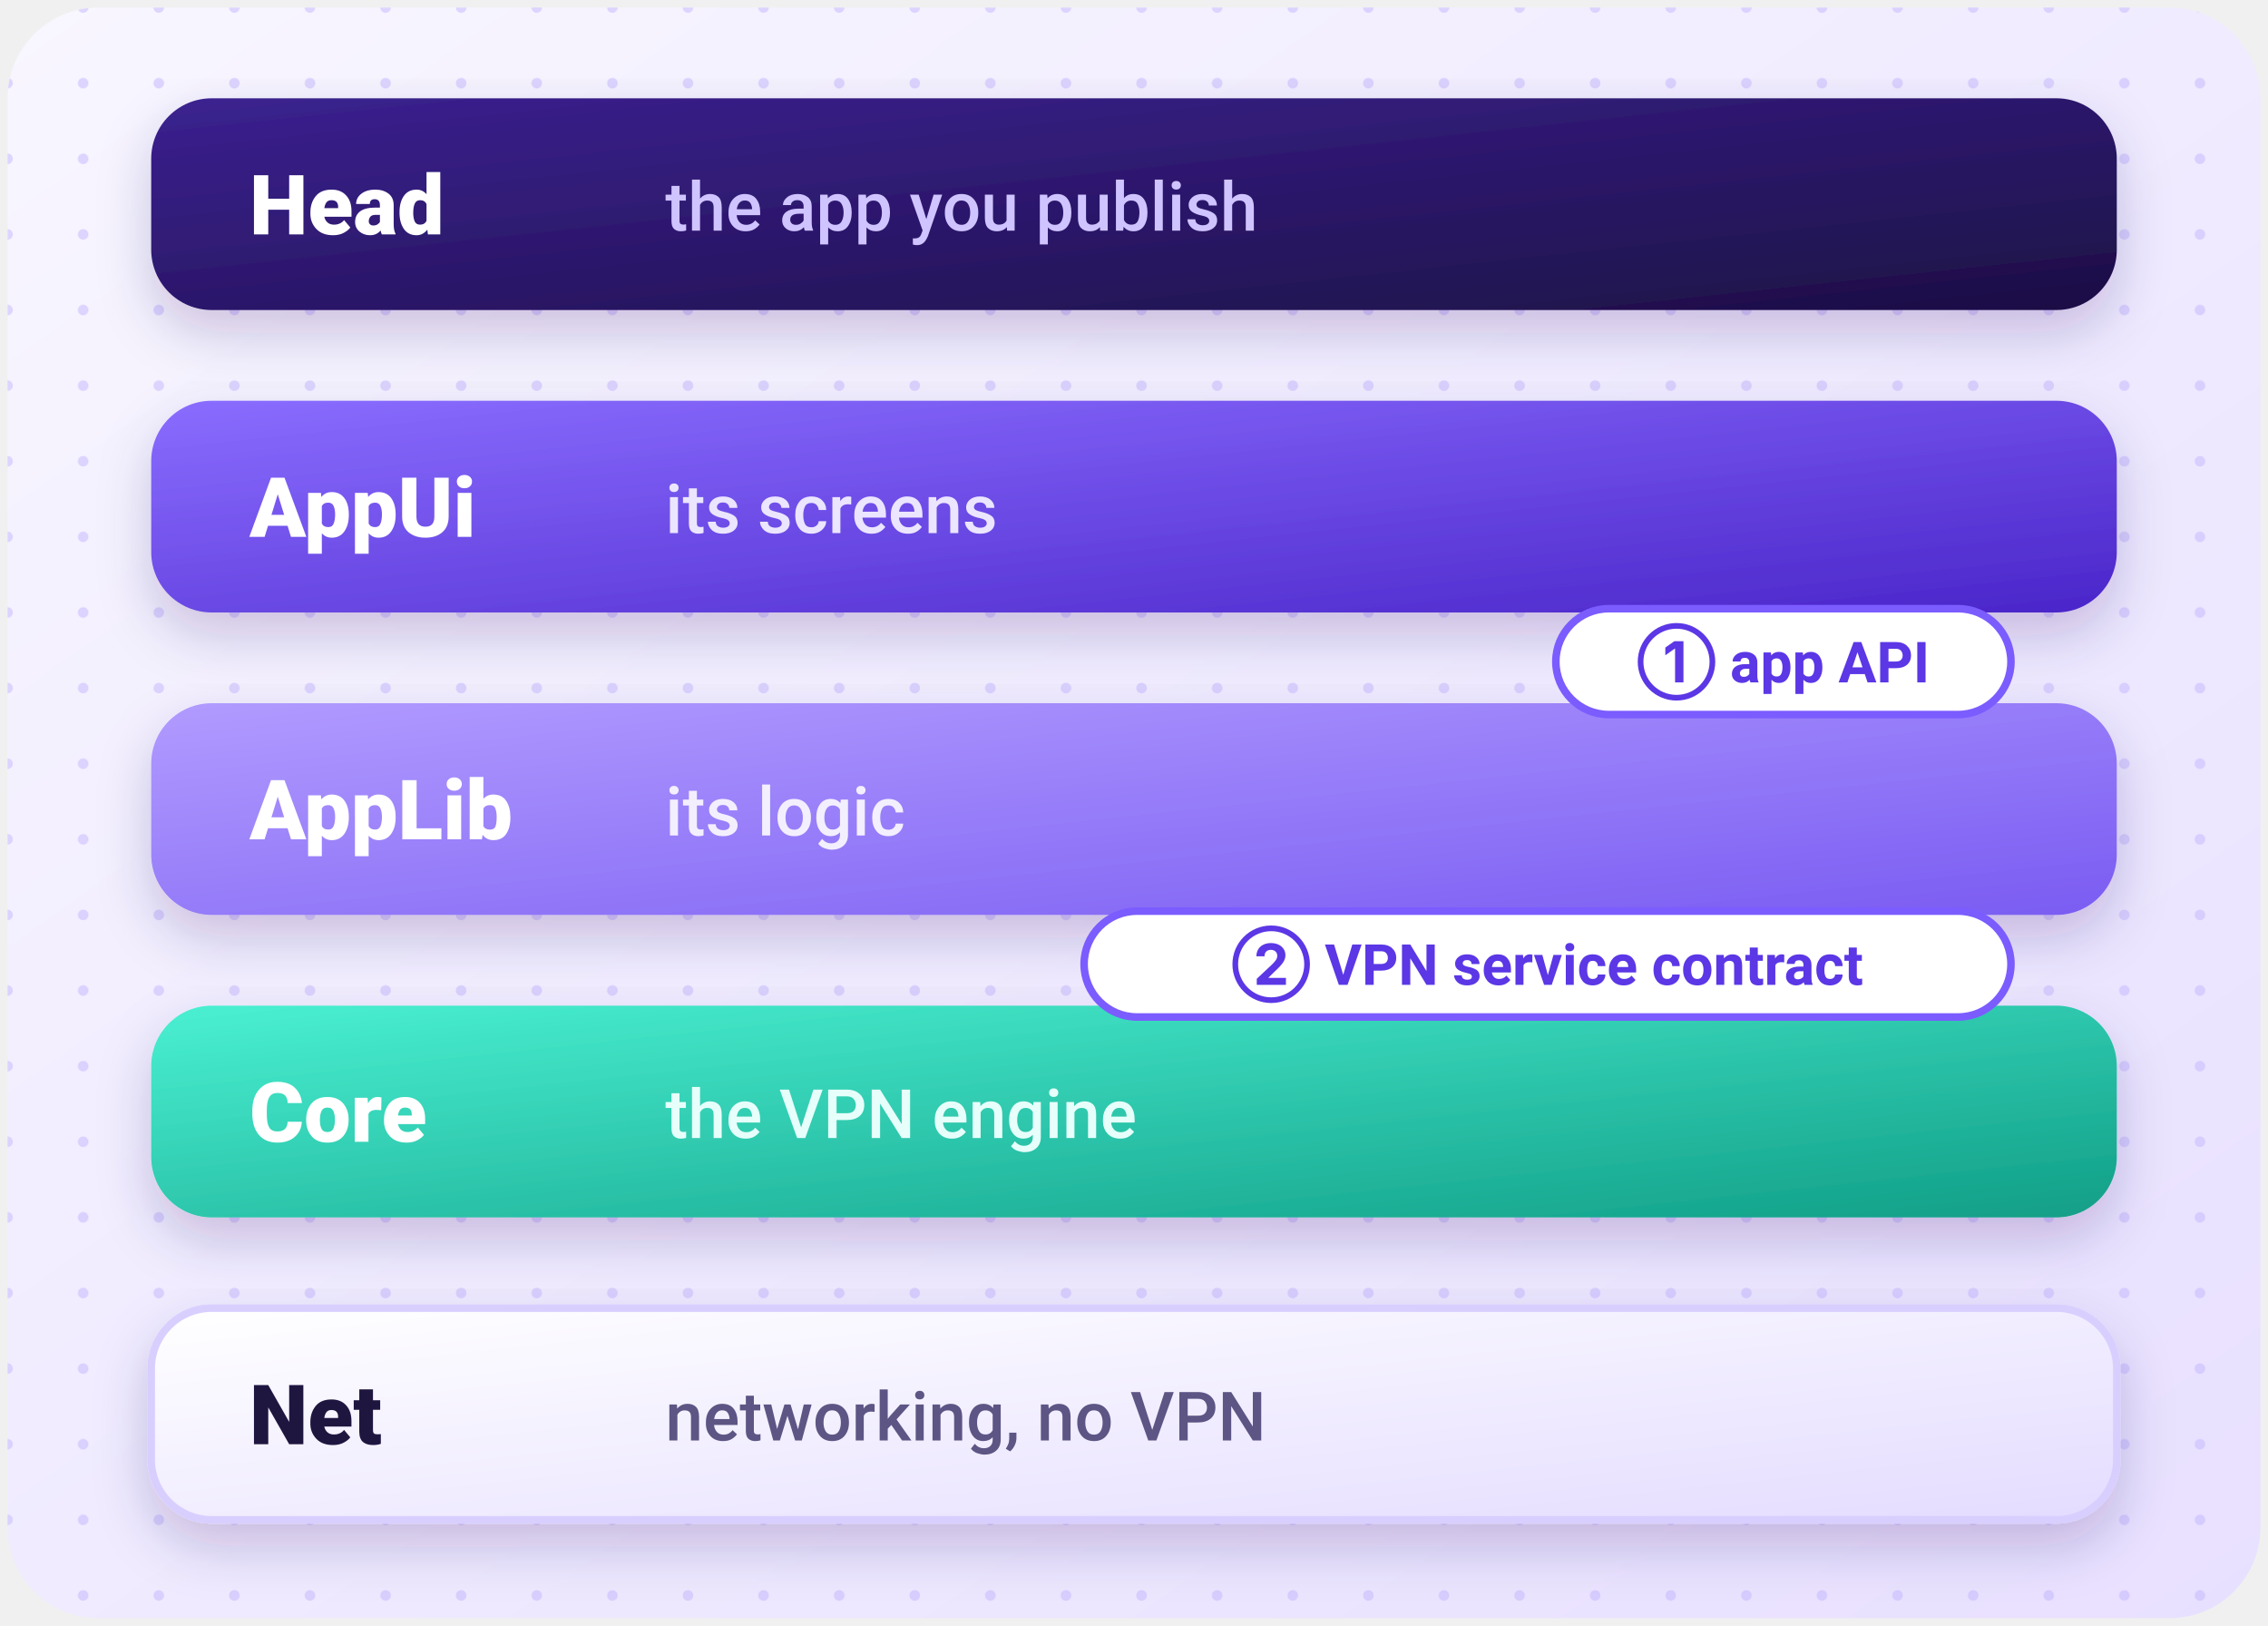
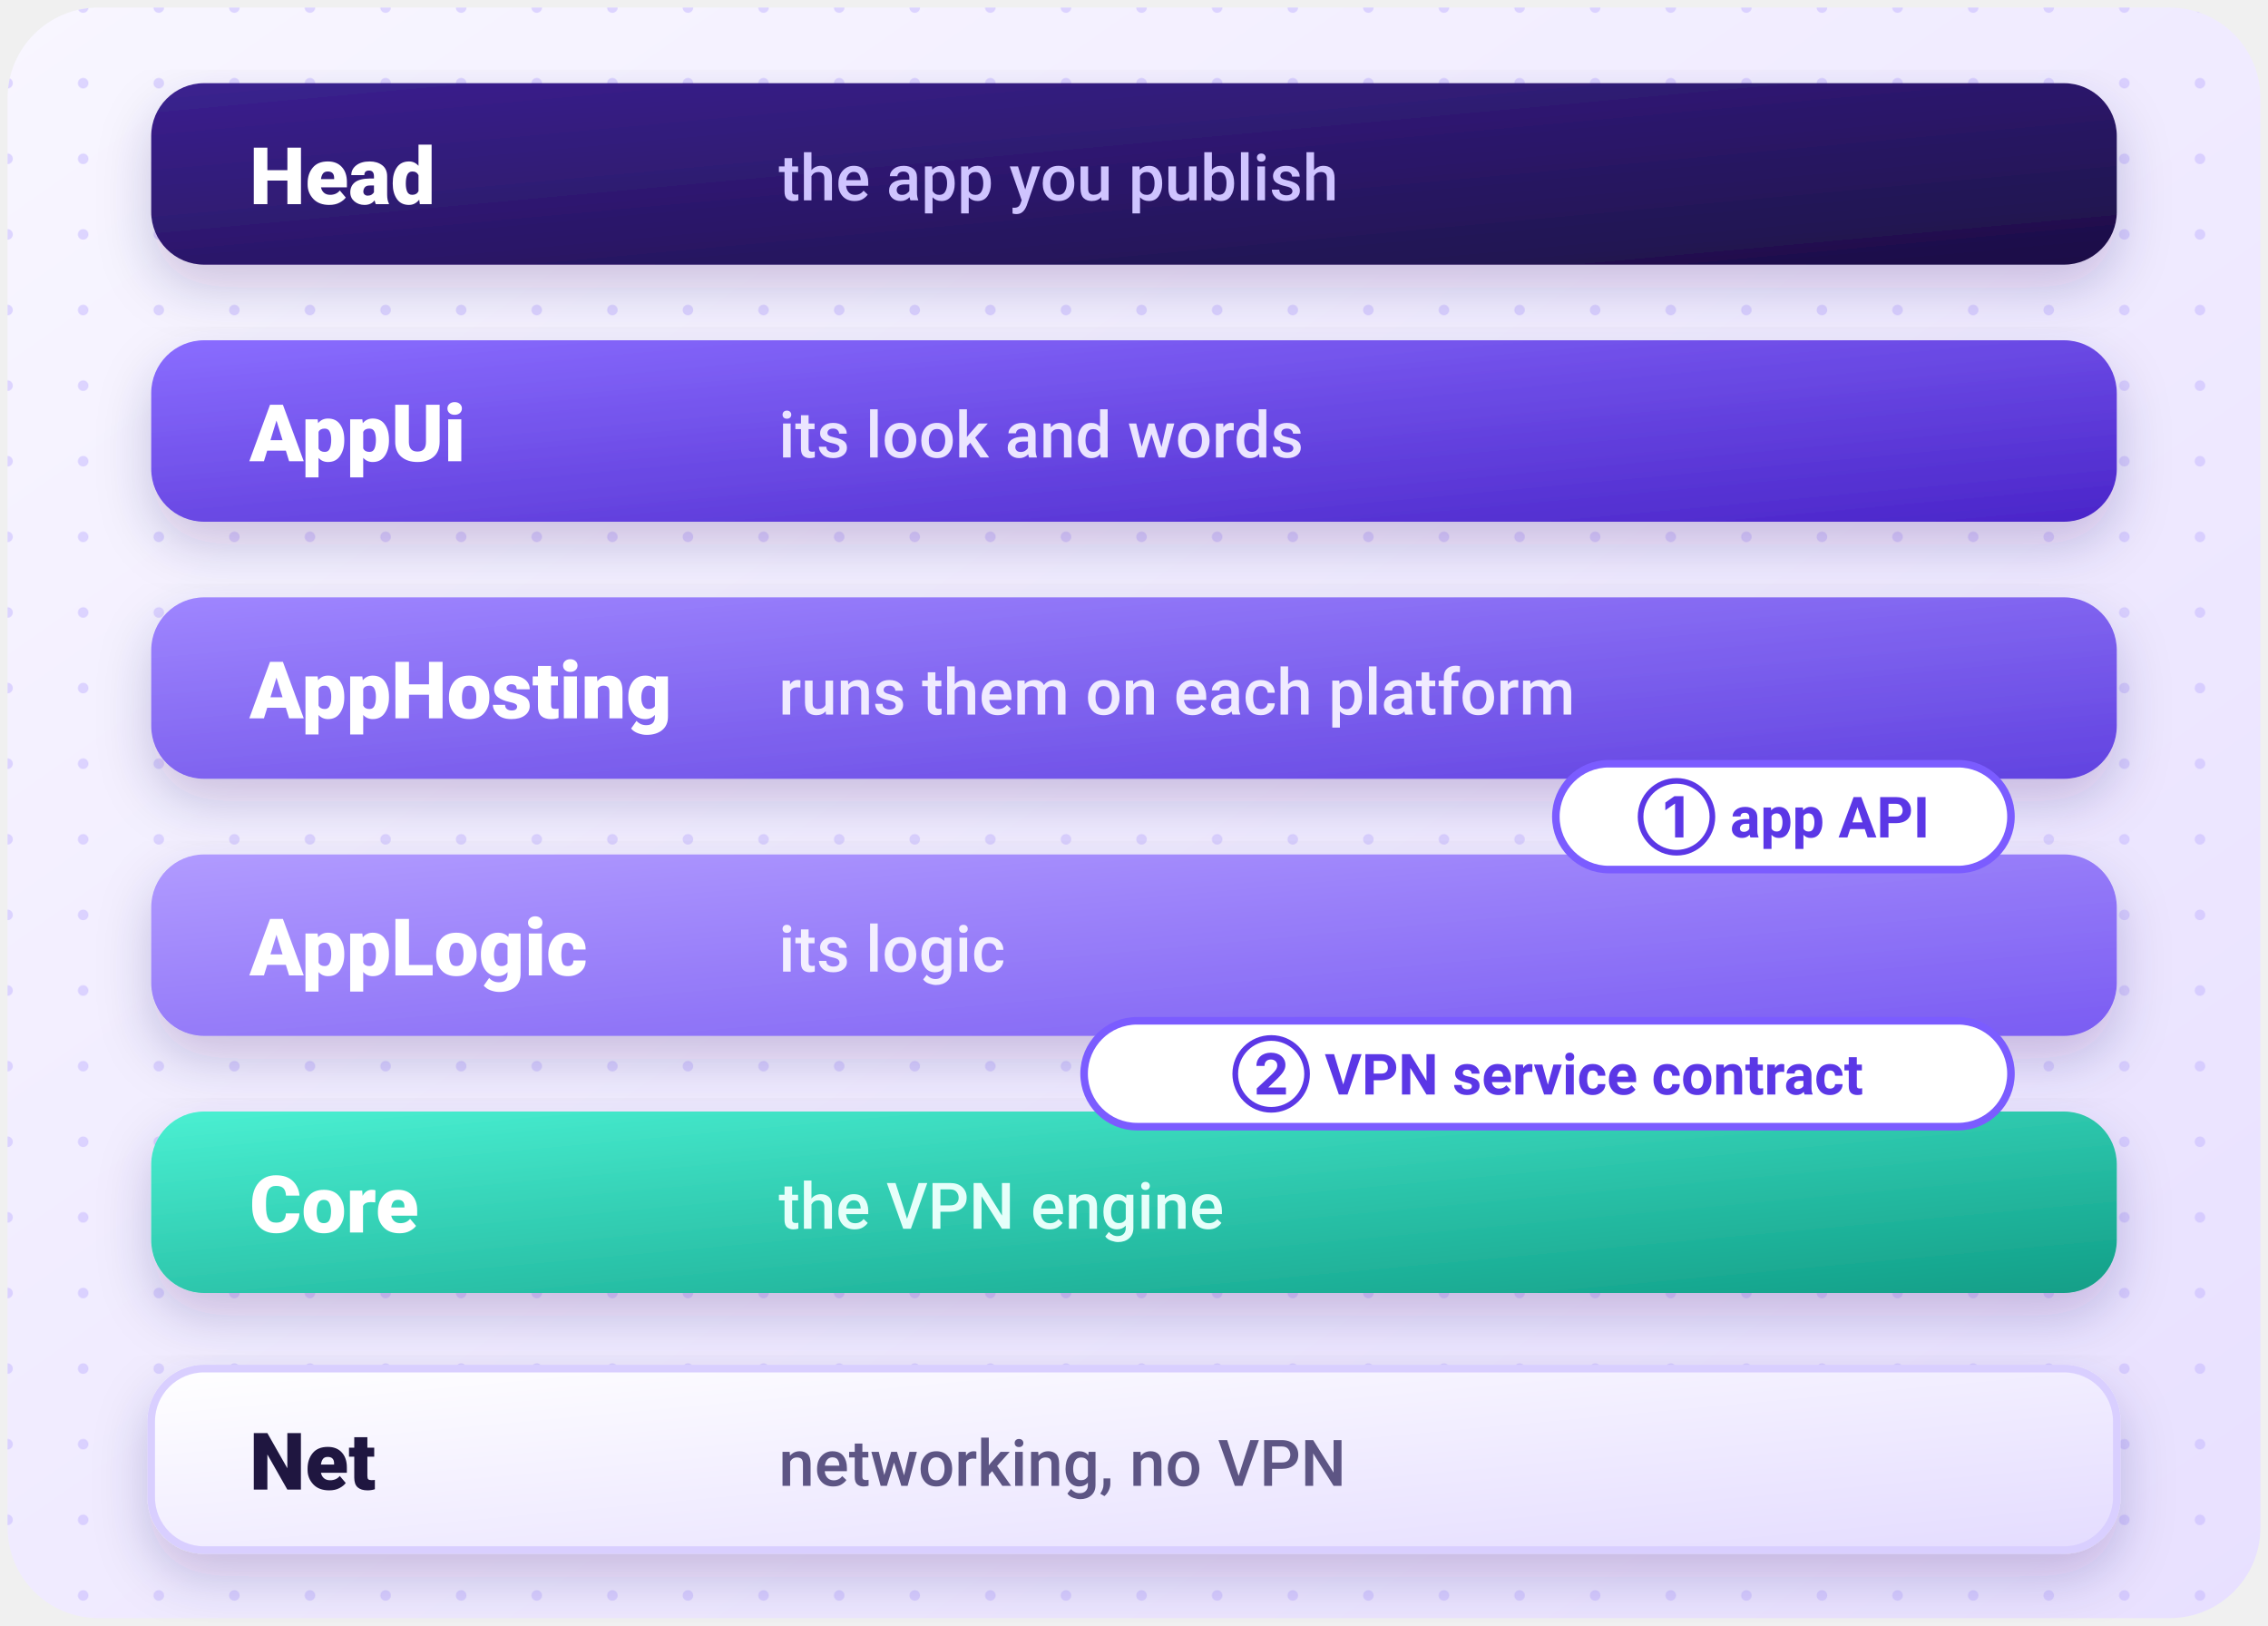
- <svg xmlns="http://www.w3.org/2000/svg" viewBox="0 0 600 430" font-family="system-ui, -apple-system, 'Segoe UI', Roboto, sans-serif" role="img" aria-label="The layers of a VpnHood app, top to bottom: the head you publish, its screens, its logic, the VPN engine and the networking beneath; the app API and the VPN service contract between them">
+ <svg xmlns="http://www.w3.org/2000/svg" viewBox="0 0 600 430" font-family="system-ui, -apple-system, 'Segoe UI', Roboto, sans-serif" role="img" aria-label="The layers of a VpnHood app, top to bottom: the head you publish, its look and words, the host that runs them on each platform, its logic, the VPN engine and the networking beneath; the app API and the VPN service contract between them">
  <defs>
    <linearGradient id="backdrop" x1="0" y1="0" x2="1" y2="1">
      <stop offset="0" stop-color="#f8f6ff" />
      <stop offset="1" stop-color="#e8e0ff" />
    </linearGradient>
    <linearGradient id="purple" x1="0" y1="0" x2="1" y2="1">
      <stop offset="0" stop-color="#8a6dff" />
      <stop offset="1" stop-color="#4a25c9" />
    </linearGradient>
    <linearGradient id="deep" x1="0" y1="0" x2="1" y2="1">
      <stop offset="0" stop-color="#3b2190" />
      <stop offset="1" stop-color="#1c0f45" />
    </linearGradient>
    <linearGradient id="teal" x1="0" y1="0" x2="1" y2="1">
      <stop offset="0" stop-color="#4af0d2" />
      <stop offset="1" stop-color="#119e87" />
    </linearGradient>
    <linearGradient id="tube" x1="0" y1="0" x2="0" y2="1">
      <stop offset="0" stop-color="#f6f3ff" />
      <stop offset="1" stop-color="#d9ceff" />
    </linearGradient>
    <pattern id="dots" width="20" height="20" patternUnits="userSpaceOnUse">
      <circle cx="2" cy="2" r="1.4" fill="#c4b6ff" opacity="0.5" />
    </pattern>
    <filter id="shadow" x="-20%" y="-20%" width="140%" height="160%">
      <feDropShadow dx="0" dy="6" stdDeviation="7" flood-color="#2a1660" flood-opacity="0.2" />
    </filter>
    <marker id="arrow" viewBox="0 0 10 10" refX="8" refY="5" markerWidth="6" markerHeight="6" orient="auto-start-reverse">
      <path d="M0,0 L10,5 L0,10 z" fill="#7b5cff" />
    </marker>
  </defs>
  <rect x="2" y="2" width="596" height="426" rx="24" fill="url(#backdrop)" />
  <rect x="2" y="2" width="596" height="426" rx="24" fill="url(#dots)" />
  <defs>
    <linearGradient id="violet" x1="0" y1="0" x2="1" y2="1">
      <stop offset="0" stop-color="#b19bff" />
      <stop offset="1" stop-color="#7a5cf2" />
    </linearGradient>
    <linearGradient id="mist" x1="0" y1="0" x2="1" y2="1">
      <stop offset="0" stop-color="#ffffff" />
      <stop offset="1" stop-color="#e4dcff" />
    </linearGradient>
  </defs>
-   <rect x="40" y="26" width="520" height="56" rx="16" fill="url(#deep)" filter="url(#shadow)" />
-   <text x="66" y="62" font-size="22" font-weight="800" fill="#fff" text-anchor="start">Head</text>
-   <text x="176" y="61" font-size="18" font-weight="500" fill="#cfc4ff" text-anchor="start">the app you publish</text>
-   <rect x="40" y="106" width="520" height="56" rx="16" fill="url(#purple)" filter="url(#shadow)" />
-   <text x="66" y="142" font-size="22" font-weight="800" fill="#fff" text-anchor="start">AppUi</text>
-   <text x="176" y="141" font-size="18" font-weight="500" fill="#ebe5ff" text-anchor="start">its screens</text>
-   <rect x="40" y="186" width="520" height="56" rx="16" fill="url(#violet)" filter="url(#shadow)" />
-   <text x="66" y="222" font-size="22" font-weight="800" fill="#fff" text-anchor="start">AppLib</text>
-   <text x="176" y="221" font-size="18" font-weight="500" fill="#f3efff" text-anchor="start">its logic</text>
-   <rect x="40" y="266" width="520" height="56" rx="16" fill="url(#teal)" filter="url(#shadow)" />
-   <text x="66" y="302" font-size="22" font-weight="800" fill="#fff" text-anchor="start">Core</text>
-   <text x="176" y="301" font-size="18" font-weight="500" fill="#e6fffa" text-anchor="start">the VPN engine</text>
-   <rect x="40" y="346" width="520" height="56" rx="16" fill="url(#mist)" stroke="#d9cfff" stroke-width="2" filter="url(#shadow)" />
-   <text x="66" y="382" font-size="22" font-weight="800" fill="#1f1640" text-anchor="start">Net</text>
-   <text x="176" y="381" font-size="18" font-weight="500" fill="#5d5584" text-anchor="start">networking, no VPN</text>
-   <rect x="411.6" y="161" width="120.4" height="28" rx="14" fill="#fff" stroke="#7b5cff" stroke-width="2" />
-   <text x="471.8" y="180.5" font-size="15" font-weight="700" fill="#5b37e6" text-anchor="middle">① app API</text>
-   <rect x="286.8" y="241" width="245.2" height="28" rx="14" fill="#fff" stroke="#7b5cff" stroke-width="2" />
-   <text x="409.4" y="260.5" font-size="15" font-weight="700" fill="#5b37e6" text-anchor="middle">② VPN service contract</text>
+   <defs>
+     <linearGradient id="lilac" x1="0" y1="0" x2="1" y2="1">
+       <stop offset="0" stop-color="#9f86ff" />
+       <stop offset="1" stop-color="#6142e0" />
+     </linearGradient>
+   </defs>
+   <rect x="40" y="22" width="520" height="48" rx="14" fill="url(#deep)" filter="url(#shadow)" />
+   <text x="66" y="54" font-size="21" font-weight="800" fill="#fff" text-anchor="start">Head</text>
+   <text x="206" y="53" font-size="17" font-weight="500" fill="#cfc4ff" text-anchor="start">the app you publish</text>
+   <rect x="40" y="90" width="520" height="48" rx="14" fill="url(#purple)" filter="url(#shadow)" />
+   <text x="66" y="122" font-size="21" font-weight="800" fill="#fff" text-anchor="start">AppUi</text>
+   <text x="206" y="121" font-size="17" font-weight="500" fill="#ebe5ff" text-anchor="start">its look and words</text>
+   <rect x="40" y="158" width="520" height="48" rx="14" fill="url(#lilac)" filter="url(#shadow)" />
+   <text x="66" y="190" font-size="21" font-weight="800" fill="#fff" text-anchor="start">AppHosting</text>
+   <text x="206" y="189" font-size="17" font-weight="500" fill="#f0ebff" text-anchor="start">runs them on each platform</text>
+   <rect x="40" y="226" width="520" height="48" rx="14" fill="url(#violet)" filter="url(#shadow)" />
+   <text x="66" y="258" font-size="21" font-weight="800" fill="#fff" text-anchor="start">AppLogic</text>
+   <text x="206" y="257" font-size="17" font-weight="500" fill="#f3efff" text-anchor="start">its logic</text>
+   <rect x="40" y="294" width="520" height="48" rx="14" fill="url(#teal)" filter="url(#shadow)" />
+   <text x="66" y="326" font-size="21" font-weight="800" fill="#fff" text-anchor="start">Core</text>
+   <text x="206" y="325" font-size="17" font-weight="500" fill="#e6fffa" text-anchor="start">the VPN engine</text>
+   <rect x="40" y="362" width="520" height="48" rx="14" fill="url(#mist)" stroke="#d9cfff" stroke-width="2" filter="url(#shadow)" />
+   <text x="66" y="394" font-size="21" font-weight="800" fill="#1f1640" text-anchor="start">Net</text>
+   <text x="206" y="393" font-size="17" font-weight="500" fill="#5d5584" text-anchor="start">networking, no VPN</text>
+   <rect x="411.6" y="202.0" width="120.4" height="28" rx="14" fill="#fff" stroke="#7b5cff" stroke-width="2" />
+   <text x="471.8" y="221.5" font-size="15" font-weight="700" fill="#5b37e6" text-anchor="middle">① app API</text>
+   <rect x="286.8" y="270.0" width="245.2" height="28" rx="14" fill="#fff" stroke="#7b5cff" stroke-width="2" />
+   <text x="409.4" y="289.5" font-size="15" font-weight="700" fill="#5b37e6" text-anchor="middle">② VPN service contract</text>
</svg>
